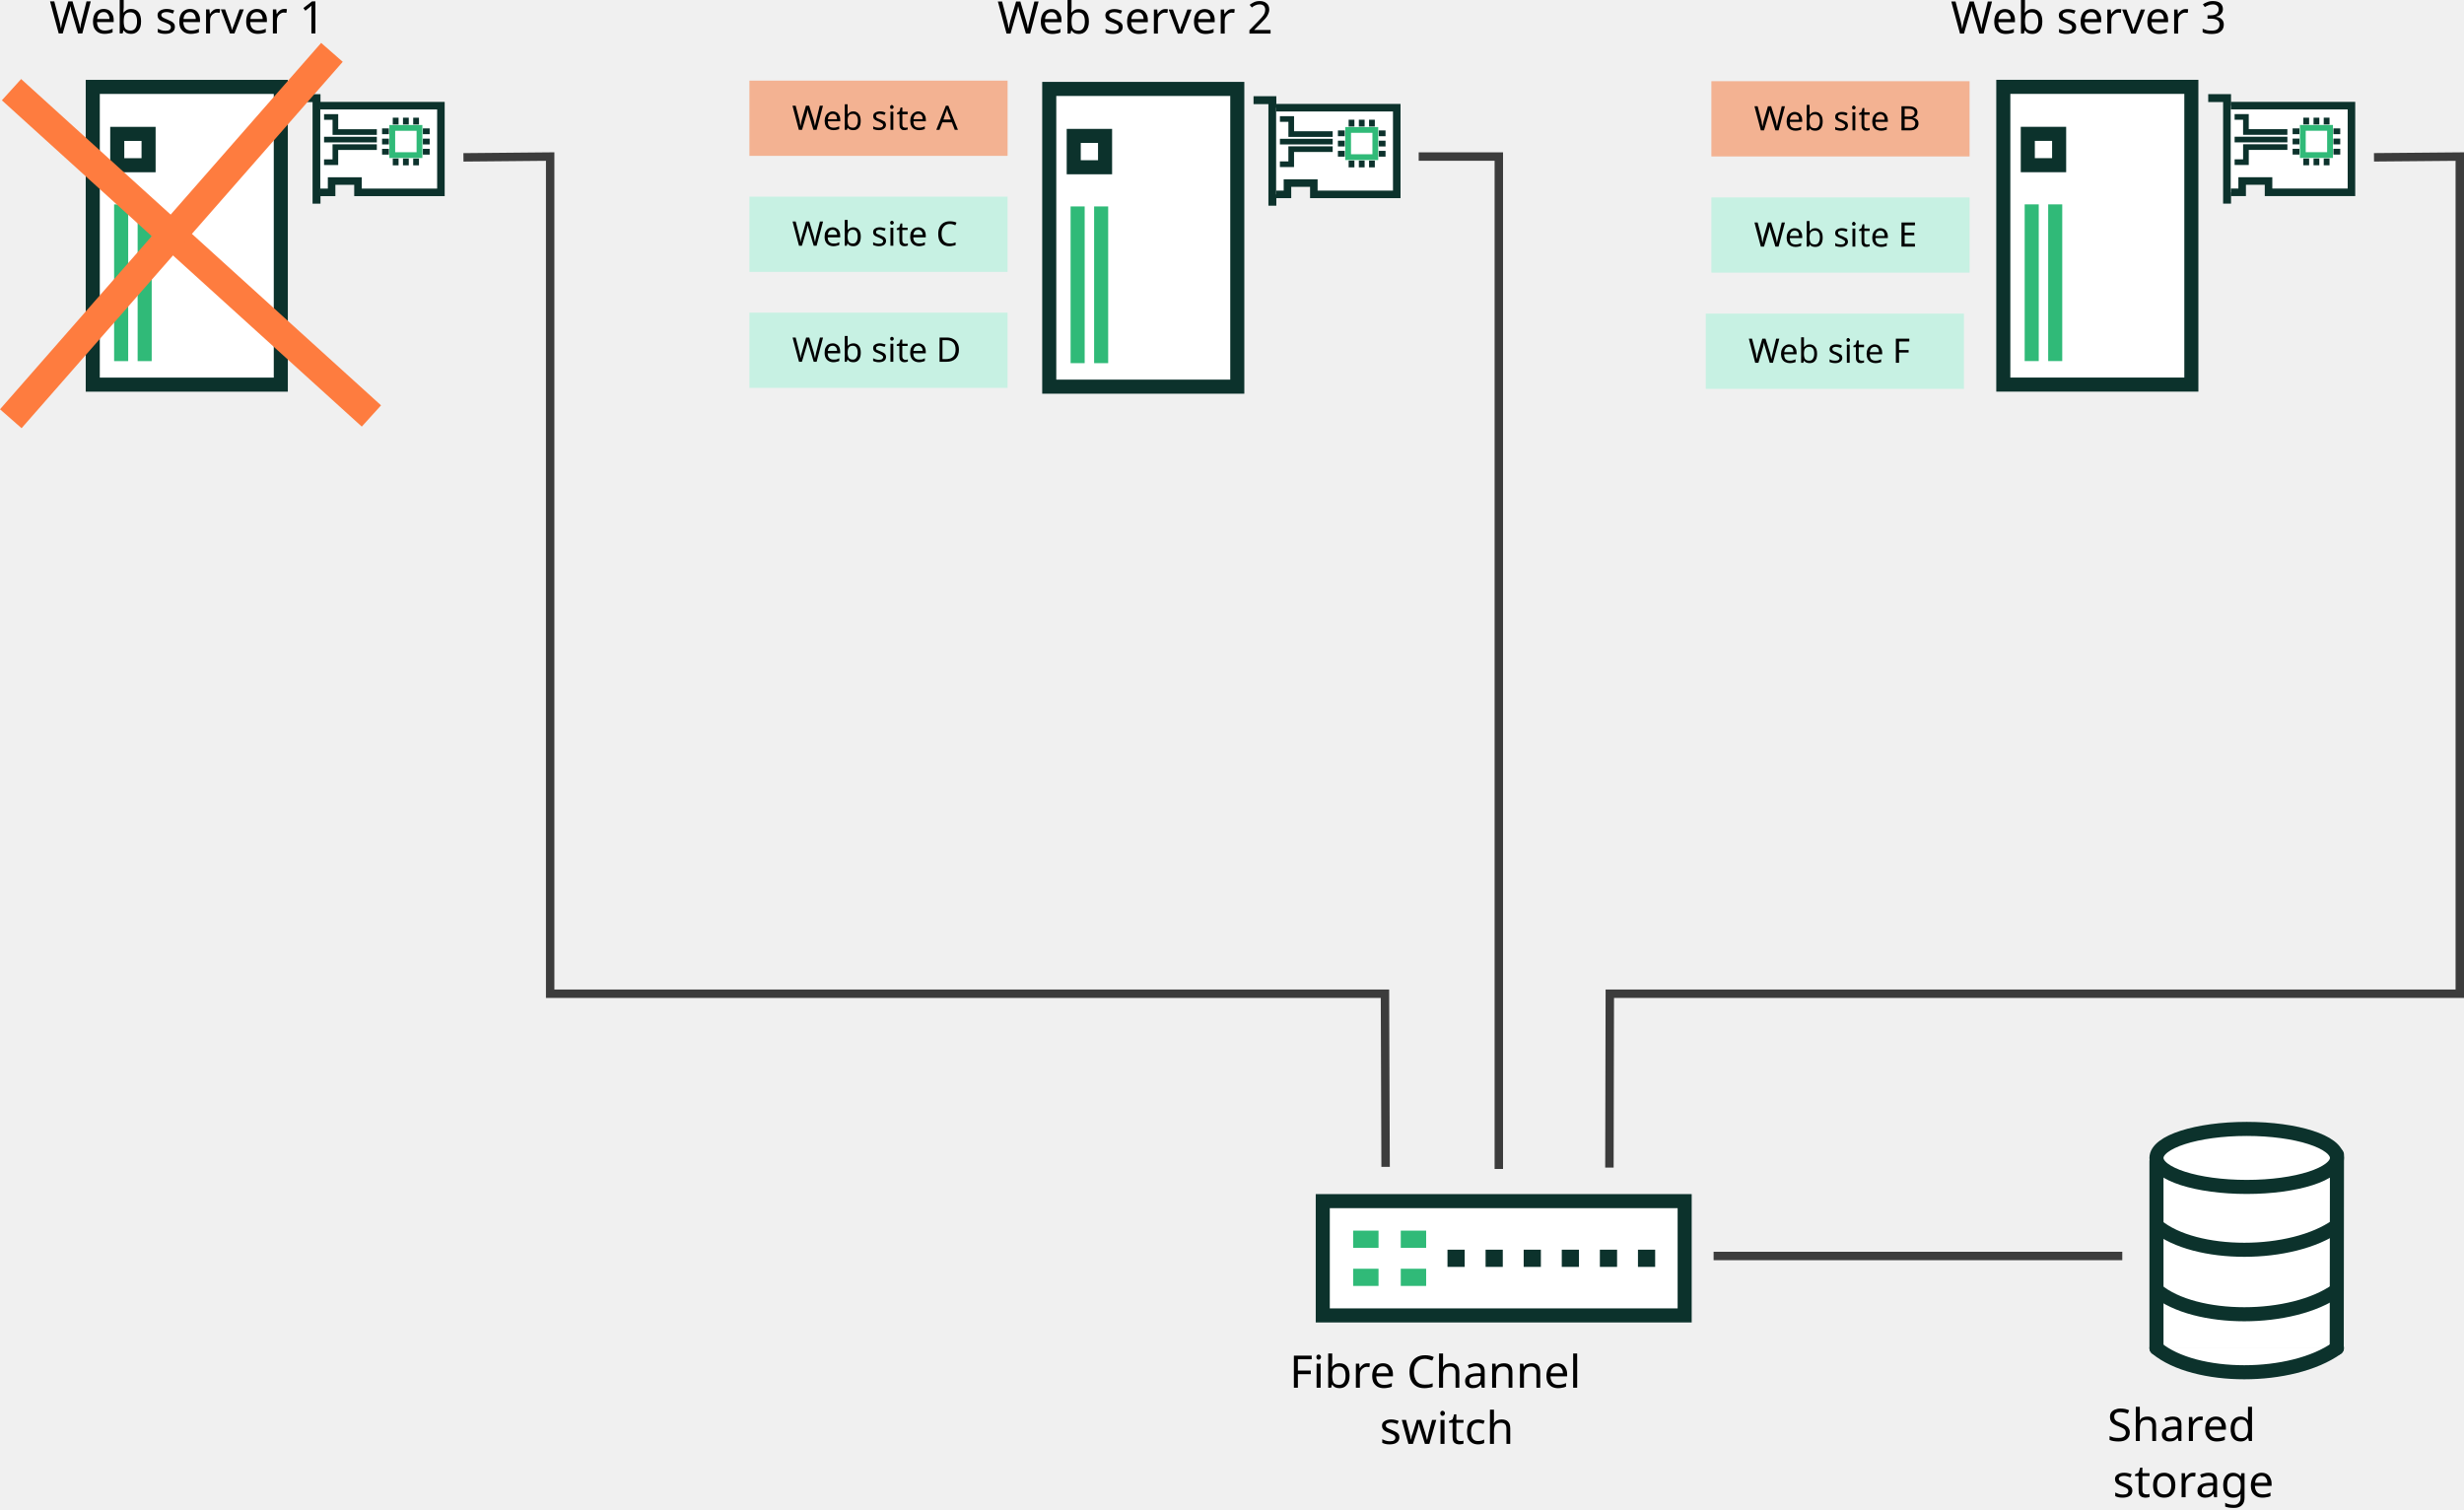
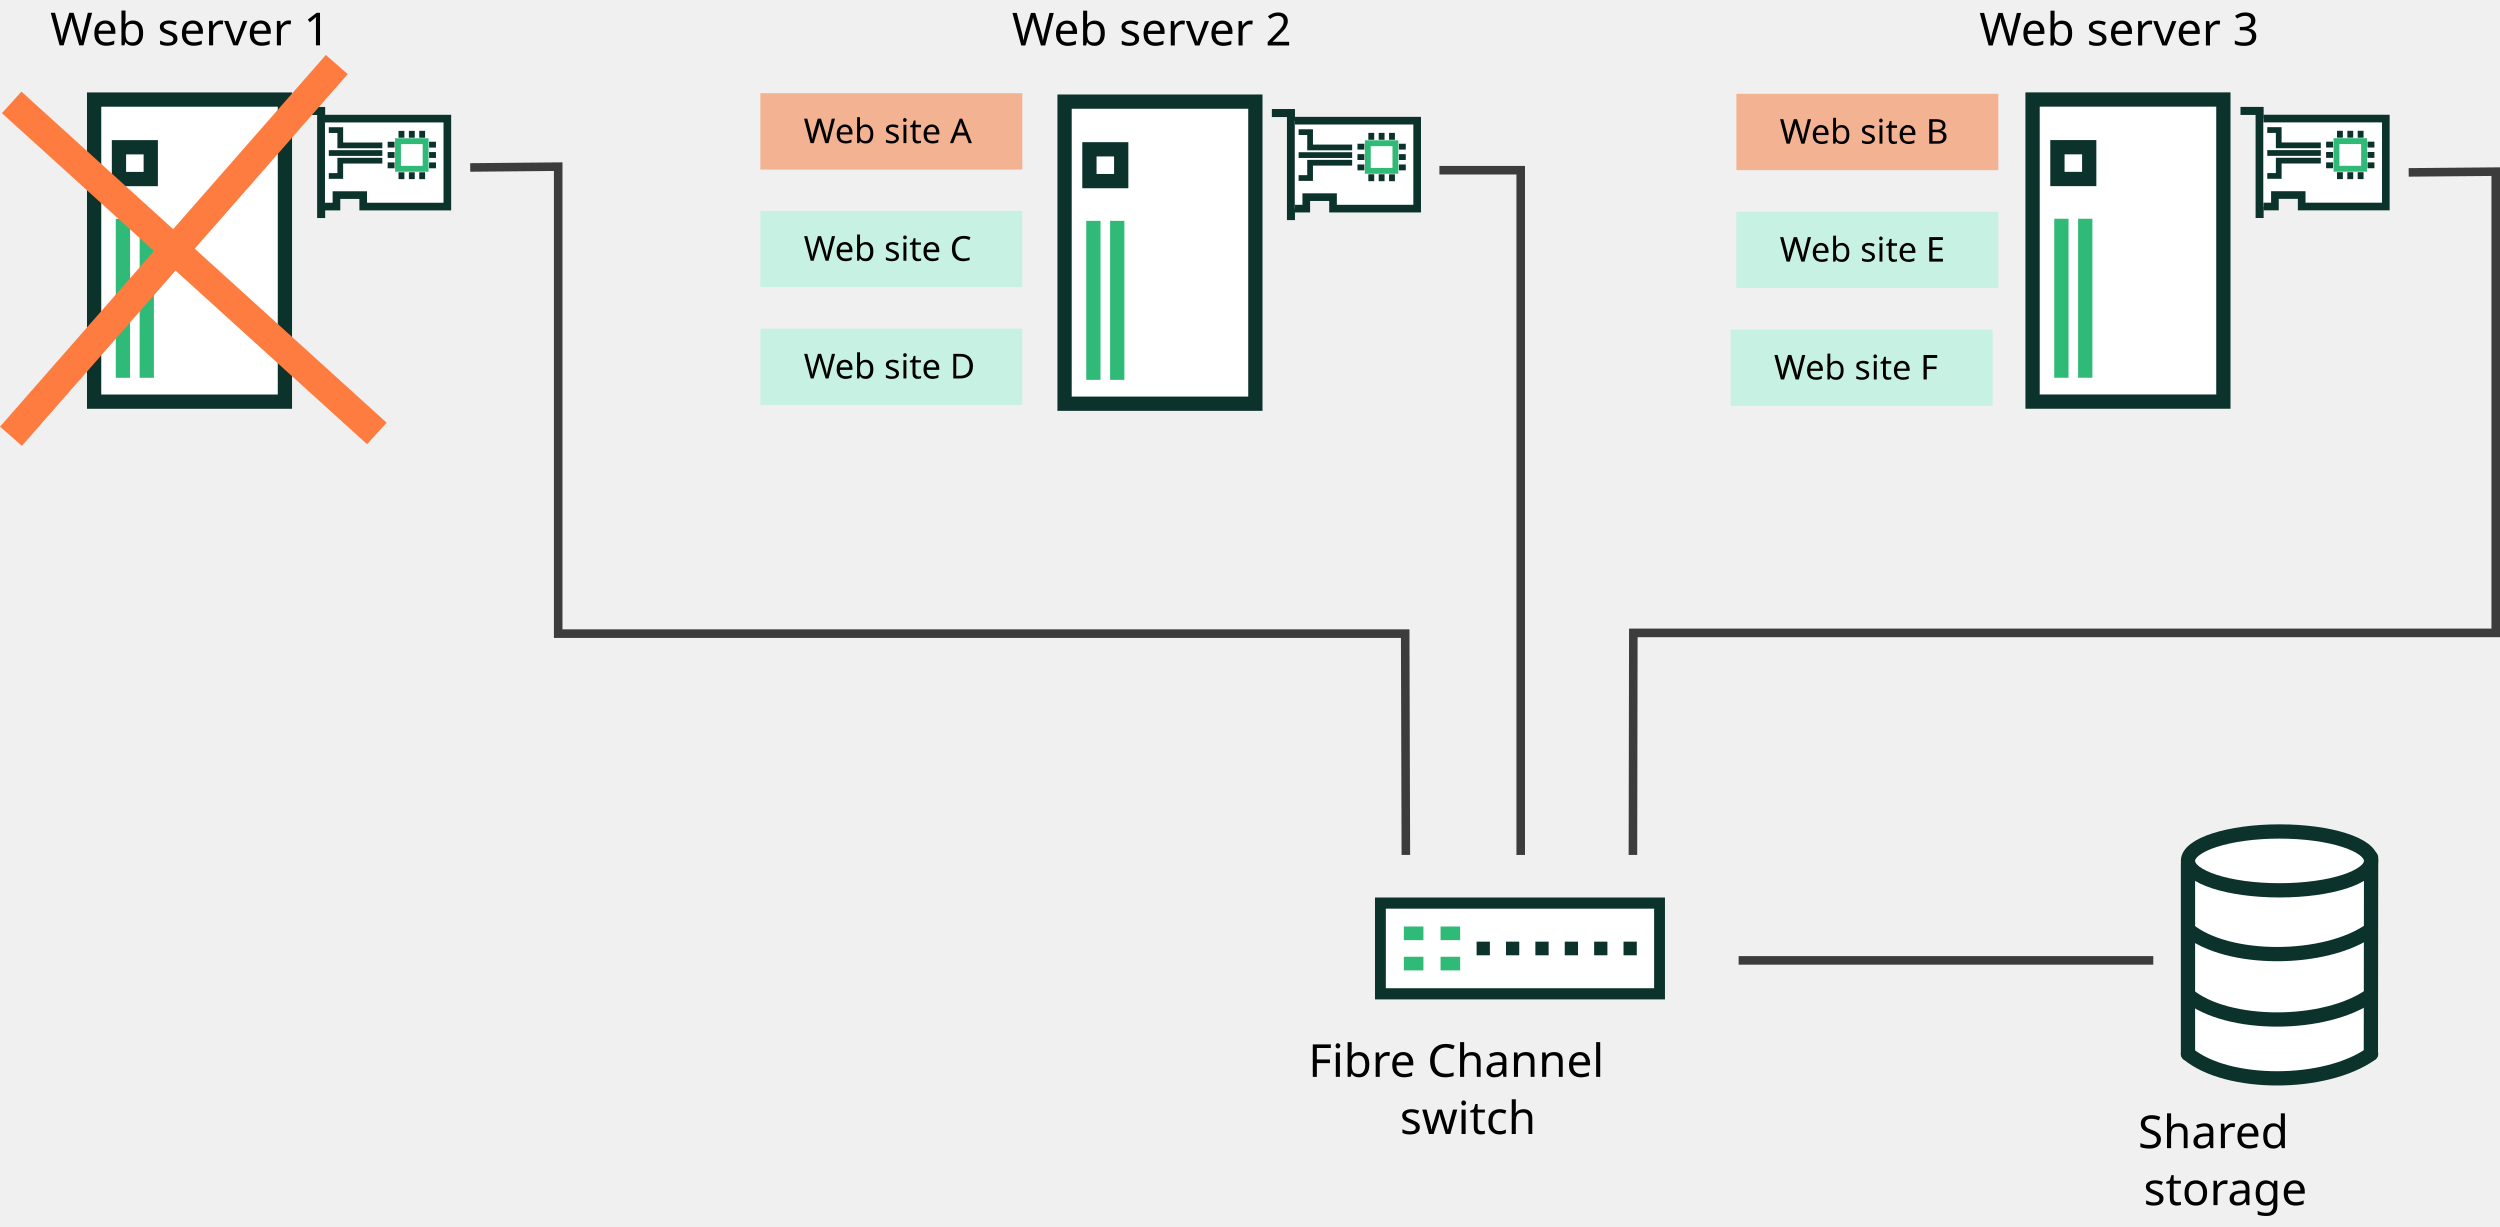
- <svg xmlns="http://www.w3.org/2000/svg" width="876.12" height="536.701" viewBox="0 0 231.807 142.002" version="1.1" id="svg8">
+ <svg xmlns="http://www.w3.org/2000/svg" width="876.12" height="429.701" viewBox="0 0 231.807 113.692" version="1.1" id="svg8">
  <defs id="defs2" />
  <g id="layer1" transform="translate(-19.56689,-21.79362)">
    <g id="layer1-6" transform="matrix(1.340096,0,0,1.340096,48.27597,31.19954)">
      <g id="g992" transform="translate(-0.07739089)" />
      <g id="g1835">
-         <g id="g1861" transform="translate(-0.7897448,-0.3948723)">
+         <g id="g1861" transform="translate(-0.7897448,0.3948736)">
          <g id="g1619" transform="matrix(2.078928,0,0,2.078928,-17.97158,-1.075211)" style="stroke-width:0.475;stroke-miterlimit:4;stroke-dasharray:none">
            <rect style="fill:#ffffff;fill-opacity:1;stroke:#0c322c;stroke-width:0.475;stroke-linecap:square;stroke-miterlimit:4;stroke-dasharray:none;paint-order:fill markers stroke" id="rect2052" width="6.35" height="10.054" x="1.852" y="0.265" />
            <g id="g2062" transform="translate(-0.0992185)" style="fill:#30ba78;stroke:#30ba78;stroke-width:0.475;stroke-miterlimit:4;stroke-dasharray:none">
              <path style="fill:#30ba78;stroke:#30ba78;stroke-width:0.475;stroke-linecap:butt;stroke-linejoin:miter;stroke-miterlimit:4;stroke-dasharray:none;stroke-opacity:1" d="M 2.91,4.233 V 9.525" id="path2054" />
              <path style="fill:#30ba78;stroke:#30ba78;stroke-width:0.475;stroke-linecap:butt;stroke-linejoin:miter;stroke-miterlimit:4;stroke-dasharray:none;stroke-opacity:1" d="M 3.704,4.233 V 9.525" id="path2056" />
            </g>
            <rect style="fill:none;stroke:#0c322c;stroke-width:0.475;stroke-linecap:square;stroke-miterlimit:4;stroke-dasharray:none;paint-order:fill markers stroke" id="rect2058" width="1.058" height="1.058" x="2.679" y="1.852" />
          </g>
          <path style="fill:none;stroke:#0c322c;stroke-width:0.556;stroke-linecap:butt;stroke-linejoin:miter;stroke-miterlimit:4;stroke-dasharray:none;stroke-opacity:1" d="M 0.265,0.265 H 1.587 V 7.673" id="path853" />
          <path style="fill:#ffffff;stroke:#0c322c;stroke-width:0.529;stroke-linecap:butt;stroke-linejoin:miter;stroke-miterlimit:4;stroke-dasharray:none;stroke-opacity:1" d="M 1.852,0.794 H 10.319 V 6.879 H 4.498 v -0.794 H 2.646 v 0.794 h -0.794" id="path855" />
          <rect style="fill:#ffffff;stroke:#30ba78;stroke-width:0.406;stroke-miterlimit:4;stroke-dasharray:none" id="rect857" width="1.91" height="1.91" x="6.982" y="2.355" ry="0" transform="translate(-0.07739162)" />
          <path style="fill:#0c322c;stroke:#0c322c;stroke-width:0.406;stroke-linecap:butt;stroke-linejoin:miter;stroke-miterlimit:4;stroke-dasharray:none;stroke-opacity:1" d="m 6.744,3.311 c -0.478,0 -0.478,0 -0.478,0" id="path859" transform="translate(-0.07739162)" />
          <path style="fill:#0c322c;stroke:#0c322c;stroke-width:0.406;stroke-linecap:butt;stroke-linejoin:miter;stroke-miterlimit:4;stroke-dasharray:none;stroke-opacity:1" d="M 6.266,4.027 H 6.744" id="path861" transform="translate(-0.07739162)" />
          <path style="fill:#0c322c;stroke:#0c322c;stroke-width:0.406;stroke-linecap:butt;stroke-linejoin:miter;stroke-miterlimit:4;stroke-dasharray:none;stroke-opacity:1" d="m 6.744,2.594 c -0.478,0 -0.478,0 -0.478,0" id="path859-3" transform="translate(-0.07739162)" />
          <path style="fill:#0c322c;stroke:#0c322c;stroke-width:0.406;stroke-linecap:butt;stroke-linejoin:miter;stroke-miterlimit:4;stroke-dasharray:none;stroke-opacity:1" d="m 9.609,3.311 c -0.478,0 -0.478,0 -0.478,0" id="path859-6" transform="translate(-0.07739162)" />
          <path style="fill:#0c322c;stroke:#0c322c;stroke-width:0.406;stroke-linecap:butt;stroke-linejoin:miter;stroke-miterlimit:4;stroke-dasharray:none;stroke-opacity:1" d="M 9.131,4.027 H 9.609" id="path861-7" transform="translate(-0.07739162)" />
          <path style="fill:#0c322c;stroke:#0c322c;stroke-width:0.406;stroke-linecap:butt;stroke-linejoin:miter;stroke-miterlimit:4;stroke-dasharray:none;stroke-opacity:1" d="m 9.609,2.594 c -0.478,0 -0.478,0 -0.478,0" id="path859-3-5" transform="translate(-0.07739162)" />
          <path style="fill:#0c322c;stroke:#0c322c;stroke-width:0.406;stroke-linecap:butt;stroke-linejoin:miter;stroke-miterlimit:4;stroke-dasharray:none;stroke-opacity:1" d="m 7.938,4.982 c 0,-0.478 0,-0.478 0,-0.478" id="path859-35" transform="translate(-0.07739162)" />
          <path style="fill:#0c322c;stroke:#0c322c;stroke-width:0.406;stroke-linecap:butt;stroke-linejoin:miter;stroke-miterlimit:4;stroke-dasharray:none;stroke-opacity:1" d="M 8.654,4.505 V 4.982" id="path861-6" transform="translate(-0.07739162)" />
          <path style="fill:#0c322c;stroke:#0c322c;stroke-width:0.406;stroke-linecap:butt;stroke-linejoin:miter;stroke-miterlimit:4;stroke-dasharray:none;stroke-opacity:1" d="m 7.221,4.982 c 0,-0.478 0,-0.478 0,-0.478" id="path859-3-2" transform="translate(-0.07739162)" />
          <path style="fill:#0c322c;stroke:#0c322c;stroke-width:0.406;stroke-linecap:butt;stroke-linejoin:miter;stroke-miterlimit:4;stroke-dasharray:none;stroke-opacity:1" d="m 7.938,2.117 c 0,-0.478 0,-0.478 0,-0.478" id="path859-35-9" transform="translate(-0.07739162)" />
          <path style="fill:#0c322c;stroke:#0c322c;stroke-width:0.406;stroke-linecap:butt;stroke-linejoin:miter;stroke-miterlimit:4;stroke-dasharray:none;stroke-opacity:1" d="M 8.654,1.639 V 2.117" id="path861-6-1" transform="translate(-0.07739162)" />
          <path style="fill:#0c322c;stroke:#0c322c;stroke-width:0.406;stroke-linecap:butt;stroke-linejoin:miter;stroke-miterlimit:4;stroke-dasharray:none;stroke-opacity:1" d="m 7.221,2.117 c 0,-0.478 0,-0.478 0,-0.478" id="path859-3-2-2" transform="translate(-0.07739162)" />
          <path style="fill:#ffffff;stroke:#0c322c;stroke-width:0.397;stroke-linecap:butt;stroke-linejoin:miter;stroke-miterlimit:4;stroke-dasharray:none;stroke-opacity:1" d="m 2.117,1.588 h 0.794 v 1.058 h 2.91" id="path973" />
          <path style="fill:#ffffff;stroke:#0c322c;stroke-width:0.397;stroke-linecap:butt;stroke-linejoin:miter;stroke-miterlimit:4;stroke-dasharray:none;stroke-opacity:1" d="M 5.821,3.175 H 2.117" id="path975" />
          <path style="fill:#ffffff;stroke:#0c322c;stroke-width:0.397;stroke-linecap:butt;stroke-linejoin:miter;stroke-miterlimit:4;stroke-dasharray:none;stroke-opacity:1" d="M 5.821,3.704 H 2.91 v 1.058 h -0.794" id="path977" />
        </g>
-         <g id="g1861-7" transform="translate(66.31294,-0.2526408)">
+         <g id="g1861-7" transform="translate(66.31294,0.5371063)">
          <g id="g1619-9" transform="matrix(2.078928,0,0,2.078928,-17.92716,-1.075211)" style="stroke-width:0.475;stroke-miterlimit:4;stroke-dasharray:none">
            <rect style="fill:#ffffff;fill-opacity:1;stroke:#0c322c;stroke-width:0.475;stroke-linecap:square;stroke-miterlimit:4;stroke-dasharray:none;paint-order:fill markers stroke" id="rect2052-2" width="6.35" height="10.054" x="1.852" y="0.265" />
            <g id="g2062-0" transform="translate(-0.0992185)" style="fill:#30ba78;stroke:#30ba78;stroke-width:0.475;stroke-miterlimit:4;stroke-dasharray:none">
              <path style="fill:#30ba78;stroke:#30ba78;stroke-width:0.475;stroke-linecap:butt;stroke-linejoin:miter;stroke-miterlimit:4;stroke-dasharray:none;stroke-opacity:1" d="M 2.91,4.233 V 9.525" id="path2054-2" />
              <path style="fill:#30ba78;stroke:#30ba78;stroke-width:0.475;stroke-linecap:butt;stroke-linejoin:miter;stroke-miterlimit:4;stroke-dasharray:none;stroke-opacity:1" d="M 3.704,4.233 V 9.525" id="path2056-3" />
            </g>
            <rect style="fill:none;stroke:#0c322c;stroke-width:0.475;stroke-linecap:square;stroke-miterlimit:4;stroke-dasharray:none;paint-order:fill markers stroke" id="rect2058-7" width="1.058" height="1.058" x="2.679" y="1.852" />
          </g>
          <path style="fill:none;stroke:#0c322c;stroke-width:0.556;stroke-linecap:butt;stroke-linejoin:miter;stroke-miterlimit:4;stroke-dasharray:none;stroke-opacity:1" d="M 0.265,0.265 H 1.587 V 7.673" id="path853-5" />
          <path style="fill:#ffffff;stroke:#0c322c;stroke-width:0.529;stroke-linecap:butt;stroke-linejoin:miter;stroke-miterlimit:4;stroke-dasharray:none;stroke-opacity:1" d="M 1.852,0.794 H 10.319 V 6.879 H 4.498 v -0.794 H 2.646 v 0.794 h -0.794" id="path855-9" />
          <rect style="fill:#ffffff;stroke:#30ba78;stroke-width:0.406;stroke-miterlimit:4;stroke-dasharray:none" id="rect857-2" width="1.91" height="1.91" x="6.982" y="2.355" ry="0" transform="translate(-0.07739162)" />
          <path style="fill:#0c322c;stroke:#0c322c;stroke-width:0.406;stroke-linecap:butt;stroke-linejoin:miter;stroke-miterlimit:4;stroke-dasharray:none;stroke-opacity:1" d="m 6.744,3.311 c -0.478,0 -0.478,0 -0.478,0" id="path859-2" transform="translate(-0.07739162)" />
          <path style="fill:#0c322c;stroke:#0c322c;stroke-width:0.406;stroke-linecap:butt;stroke-linejoin:miter;stroke-miterlimit:4;stroke-dasharray:none;stroke-opacity:1" d="M 6.266,4.027 H 6.744" id="path861-8" transform="translate(-0.07739162)" />
          <path style="fill:#0c322c;stroke:#0c322c;stroke-width:0.406;stroke-linecap:butt;stroke-linejoin:miter;stroke-miterlimit:4;stroke-dasharray:none;stroke-opacity:1" d="m 6.744,2.594 c -0.478,0 -0.478,0 -0.478,0" id="path859-3-9" transform="translate(-0.07739162)" />
          <path style="fill:#0c322c;stroke:#0c322c;stroke-width:0.406;stroke-linecap:butt;stroke-linejoin:miter;stroke-miterlimit:4;stroke-dasharray:none;stroke-opacity:1" d="m 9.609,3.311 c -0.478,0 -0.478,0 -0.478,0" id="path859-6-7" transform="translate(-0.07739162)" />
          <path style="fill:#0c322c;stroke:#0c322c;stroke-width:0.406;stroke-linecap:butt;stroke-linejoin:miter;stroke-miterlimit:4;stroke-dasharray:none;stroke-opacity:1" d="M 9.131,4.027 H 9.609" id="path861-7-3" transform="translate(-0.07739162)" />
          <path style="fill:#0c322c;stroke:#0c322c;stroke-width:0.406;stroke-linecap:butt;stroke-linejoin:miter;stroke-miterlimit:4;stroke-dasharray:none;stroke-opacity:1" d="m 9.609,2.594 c -0.478,0 -0.478,0 -0.478,0" id="path859-3-5-6" transform="translate(-0.07739162)" />
          <path style="fill:#0c322c;stroke:#0c322c;stroke-width:0.406;stroke-linecap:butt;stroke-linejoin:miter;stroke-miterlimit:4;stroke-dasharray:none;stroke-opacity:1" d="m 7.938,4.982 c 0,-0.478 0,-0.478 0,-0.478" id="path859-35-1" transform="translate(-0.07739162)" />
          <path style="fill:#0c322c;stroke:#0c322c;stroke-width:0.406;stroke-linecap:butt;stroke-linejoin:miter;stroke-miterlimit:4;stroke-dasharray:none;stroke-opacity:1" d="M 8.654,4.505 V 4.982" id="path861-6-2" transform="translate(-0.07739162)" />
          <path style="fill:#0c322c;stroke:#0c322c;stroke-width:0.406;stroke-linecap:butt;stroke-linejoin:miter;stroke-miterlimit:4;stroke-dasharray:none;stroke-opacity:1" d="m 7.221,4.982 c 0,-0.478 0,-0.478 0,-0.478" id="path859-3-2-9" transform="translate(-0.07739162)" />
          <path style="fill:#0c322c;stroke:#0c322c;stroke-width:0.406;stroke-linecap:butt;stroke-linejoin:miter;stroke-miterlimit:4;stroke-dasharray:none;stroke-opacity:1" d="m 7.938,2.117 c 0,-0.478 0,-0.478 0,-0.478" id="path859-35-9-3" transform="translate(-0.07739162)" />
          <path style="fill:#0c322c;stroke:#0c322c;stroke-width:0.406;stroke-linecap:butt;stroke-linejoin:miter;stroke-miterlimit:4;stroke-dasharray:none;stroke-opacity:1" d="M 8.654,1.639 V 2.117" id="path861-6-1-1" transform="translate(-0.07739162)" />
          <path style="fill:#0c322c;stroke:#0c322c;stroke-width:0.406;stroke-linecap:butt;stroke-linejoin:miter;stroke-miterlimit:4;stroke-dasharray:none;stroke-opacity:1" d="m 7.221,2.117 c 0,-0.478 0,-0.478 0,-0.478" id="path859-3-2-2-9" transform="translate(-0.07739162)" />
          <path style="fill:#ffffff;stroke:#0c322c;stroke-width:0.397;stroke-linecap:butt;stroke-linejoin:miter;stroke-miterlimit:4;stroke-dasharray:none;stroke-opacity:1" d="m 2.117,1.588 h 0.794 v 1.058 h 2.91" id="path973-4" />
          <path style="fill:#ffffff;stroke:#0c322c;stroke-width:0.397;stroke-linecap:butt;stroke-linejoin:miter;stroke-miterlimit:4;stroke-dasharray:none;stroke-opacity:1" d="M 5.821,3.175 H 2.117" id="path975-7" />
          <path style="fill:#ffffff;stroke:#0c322c;stroke-width:0.397;stroke-linecap:butt;stroke-linejoin:miter;stroke-miterlimit:4;stroke-dasharray:none;stroke-opacity:1" d="M 5.821,3.704 H 2.91 v 1.058 h -0.794" id="path977-8" />
        </g>
-         <g id="g1619-5" transform="matrix(2.078928,0,0,2.078928,115.3632,-1.473265)" style="stroke-width:0.475;stroke-miterlimit:4;stroke-dasharray:none">
+         <g id="g1619-5" transform="matrix(2.078928,0,0,2.078928,115.3632,-0.6835177)" style="stroke-width:0.475;stroke-miterlimit:4;stroke-dasharray:none">
          <rect style="fill:#ffffff;fill-opacity:1;stroke:#0c322c;stroke-width:0.475;stroke-linecap:square;stroke-miterlimit:4;stroke-dasharray:none;paint-order:fill markers stroke" id="rect2052-0" width="6.35" height="10.054" x="1.852" y="0.265" />
          <g id="g2062-3" transform="translate(-0.0992185)" style="fill:#30ba78;stroke:#30ba78;stroke-width:0.475;stroke-miterlimit:4;stroke-dasharray:none">
            <path style="fill:#30ba78;stroke:#30ba78;stroke-width:0.475;stroke-linecap:butt;stroke-linejoin:miter;stroke-miterlimit:4;stroke-dasharray:none;stroke-opacity:1" d="M 2.91,4.233 V 9.525" id="path2054-6" />
            <path style="fill:#30ba78;stroke:#30ba78;stroke-width:0.475;stroke-linecap:butt;stroke-linejoin:miter;stroke-miterlimit:4;stroke-dasharray:none;stroke-opacity:1" d="M 3.704,4.233 V 9.525" id="path2056-1" />
          </g>
          <rect style="fill:none;stroke:#0c322c;stroke-width:0.475;stroke-linecap:square;stroke-miterlimit:4;stroke-dasharray:none;paint-order:fill markers stroke" id="rect2058-0" width="1.058" height="1.058" x="2.679" y="1.852" />
        </g>
-         <path style="fill:none;stroke:#0c322c;stroke-width:0.556;stroke-linecap:butt;stroke-linejoin:miter;stroke-miterlimit:4;stroke-dasharray:none;stroke-opacity:1" d="m 133.599,-0.133 h 1.323 V 7.275" id="path853-6" />
-         <path style="fill:#ffffff;stroke:#0c322c;stroke-width:0.529;stroke-linecap:butt;stroke-linejoin:miter;stroke-miterlimit:4;stroke-dasharray:none;stroke-opacity:1" d="m 135.187,0.396 h 8.467 v 6.085 h -5.821 v -0.794 h -1.852 v 0.794 h -0.794" id="path855-3" />
-         <rect style="fill:#ffffff;stroke:#30ba78;stroke-width:0.406;stroke-miterlimit:4;stroke-dasharray:none" id="rect857-20" width="1.91" height="1.91" x="140.24" y="1.957" ry="0" />
-         <path style="fill:#0c322c;stroke:#0c322c;stroke-width:0.406;stroke-linecap:butt;stroke-linejoin:miter;stroke-miterlimit:4;stroke-dasharray:none;stroke-opacity:1" d="m 140.001,2.913 c -0.478,0 -0.478,0 -0.478,0" id="path859-61" />
-         <path style="fill:#0c322c;stroke:#0c322c;stroke-width:0.406;stroke-linecap:butt;stroke-linejoin:miter;stroke-miterlimit:4;stroke-dasharray:none;stroke-opacity:1" d="m 139.523,3.629 h 0.478" id="path861-5" />
-         <path style="fill:#0c322c;stroke:#0c322c;stroke-width:0.406;stroke-linecap:butt;stroke-linejoin:miter;stroke-miterlimit:4;stroke-dasharray:none;stroke-opacity:1" d="m 140.001,2.196 c -0.478,0 -0.478,0 -0.478,0" id="path859-3-54" />
-         <path style="fill:#0c322c;stroke:#0c322c;stroke-width:0.406;stroke-linecap:butt;stroke-linejoin:miter;stroke-miterlimit:4;stroke-dasharray:none;stroke-opacity:1" d="m 142.866,2.913 c -0.478,0 -0.478,0 -0.478,0" id="path859-6-76" />
-         <path style="fill:#0c322c;stroke:#0c322c;stroke-width:0.406;stroke-linecap:butt;stroke-linejoin:miter;stroke-miterlimit:4;stroke-dasharray:none;stroke-opacity:1" d="m 142.389,3.629 h 0.478" id="path861-7-5" />
-         <path style="fill:#0c322c;stroke:#0c322c;stroke-width:0.406;stroke-linecap:butt;stroke-linejoin:miter;stroke-miterlimit:4;stroke-dasharray:none;stroke-opacity:1" d="m 142.866,2.196 c -0.478,0 -0.478,0 -0.478,0" id="path859-3-5-69" />
-         <path style="fill:#0c322c;stroke:#0c322c;stroke-width:0.406;stroke-linecap:butt;stroke-linejoin:miter;stroke-miterlimit:4;stroke-dasharray:none;stroke-opacity:1" d="m 141.195,4.584 c 0,-0.478 0,-0.478 0,-0.478" id="path859-35-3" />
-         <path style="fill:#0c322c;stroke:#0c322c;stroke-width:0.406;stroke-linecap:butt;stroke-linejoin:miter;stroke-miterlimit:4;stroke-dasharray:none;stroke-opacity:1" d="M 141.911,4.106 V 4.584" id="path861-6-7" />
-         <path style="fill:#0c322c;stroke:#0c322c;stroke-width:0.406;stroke-linecap:butt;stroke-linejoin:miter;stroke-miterlimit:4;stroke-dasharray:none;stroke-opacity:1" d="m 140.479,4.584 c 0,-0.478 0,-0.478 0,-0.478" id="path859-3-2-4" />
-         <path style="fill:#0c322c;stroke:#0c322c;stroke-width:0.406;stroke-linecap:butt;stroke-linejoin:miter;stroke-miterlimit:4;stroke-dasharray:none;stroke-opacity:1" d="m 141.195,1.719 c 0,-0.478 0,-0.478 0,-0.478" id="path859-35-9-5" />
-         <path style="fill:#0c322c;stroke:#0c322c;stroke-width:0.406;stroke-linecap:butt;stroke-linejoin:miter;stroke-miterlimit:4;stroke-dasharray:none;stroke-opacity:1" d="M 141.911,1.241 V 1.719" id="path861-6-1-2" />
-         <path style="fill:#0c322c;stroke:#0c322c;stroke-width:0.406;stroke-linecap:butt;stroke-linejoin:miter;stroke-miterlimit:4;stroke-dasharray:none;stroke-opacity:1" d="m 140.479,1.719 c 0,-0.478 0,-0.478 0,-0.478" id="path859-3-2-2-5" />
-         <path style="fill:#ffffff;stroke:#0c322c;stroke-width:0.397;stroke-linecap:butt;stroke-linejoin:miter;stroke-miterlimit:4;stroke-dasharray:none;stroke-opacity:1" d="m 135.451,1.189 h 0.794 v 1.058 h 2.91" id="path973-47" />
-         <path style="fill:#ffffff;stroke:#0c322c;stroke-width:0.397;stroke-linecap:butt;stroke-linejoin:miter;stroke-miterlimit:4;stroke-dasharray:none;stroke-opacity:1" d="m 139.156,2.777 h -3.704" id="path975-4" />
-         <path style="fill:#ffffff;stroke:#0c322c;stroke-width:0.397;stroke-linecap:butt;stroke-linejoin:miter;stroke-miterlimit:4;stroke-dasharray:none;stroke-opacity:1" d="m 139.156,3.306 h -2.91 v 1.058 h -0.794" id="path977-4" />
-         <path style="fill:none;stroke:#3c3c3c;stroke-width:0.592;stroke-linecap:butt;stroke-linejoin:miter;stroke-miterlimit:4;stroke-dasharray:none;stroke-opacity:1" d="M 11.111,4.027 17.199,3.971 V 62.739 h 58.605 l 0.045,12.154" id="path2265" />
-         <path style="fill:none;stroke:#3c3c3c;stroke-width:0.592;stroke-linecap:butt;stroke-linejoin:miter;stroke-miterlimit:4;stroke-dasharray:none;stroke-opacity:1" d="m 78.172,3.971 5.625,-7.5e-6 V 75.042" id="path2267" />
-         <path style="fill:none;stroke:#3c3c3c;stroke-width:0.592;stroke-linecap:butt;stroke-linejoin:miter;stroke-miterlimit:4;stroke-dasharray:none;stroke-opacity:1" d="m 145.236,4.024 6.023,-0.052 V 62.739 H 91.589 L 91.561,74.944" id="path2269" />
-         <path style="fill:none;stroke:#3c3c3c;stroke-width:0.592;stroke-linecap:butt;stroke-linejoin:miter;stroke-miterlimit:4;stroke-dasharray:none;stroke-opacity:1" d="m 98.875,81.15 28.69,10e-7" id="path2273" />
-         <g id="g3027" transform="matrix(-1.592609,0,0,1.592609,97.25554,24.37792)" style="stroke-width:0.445;stroke-miterlimit:4;stroke-dasharray:none">
+         <path style="fill:none;stroke:#0c322c;stroke-width:0.556;stroke-linecap:butt;stroke-linejoin:miter;stroke-miterlimit:4;stroke-dasharray:none;stroke-opacity:1" d="m 133.599,0.656 h 1.323 V 8.065" id="path853-6" />
+         <path style="fill:#ffffff;stroke:#0c322c;stroke-width:0.529;stroke-linecap:butt;stroke-linejoin:miter;stroke-miterlimit:4;stroke-dasharray:none;stroke-opacity:1" d="m 135.187,1.185 h 8.467 v 6.085 h -5.821 v -0.794 h -1.852 v 0.794 h -0.794" id="path855-3" />
+         <rect style="fill:#ffffff;stroke:#30ba78;stroke-width:0.406;stroke-miterlimit:4;stroke-dasharray:none" id="rect857-20" width="1.91" height="1.91" x="140.24" y="2.747" ry="0" />
+         <path style="fill:#0c322c;stroke:#0c322c;stroke-width:0.406;stroke-linecap:butt;stroke-linejoin:miter;stroke-miterlimit:4;stroke-dasharray:none;stroke-opacity:1" d="m 140.001,3.702 c -0.478,0 -0.478,0 -0.478,0" id="path859-61" />
+         <path style="fill:#0c322c;stroke:#0c322c;stroke-width:0.406;stroke-linecap:butt;stroke-linejoin:miter;stroke-miterlimit:4;stroke-dasharray:none;stroke-opacity:1" d="m 139.523,4.419 h 0.478" id="path861-5" />
+         <path style="fill:#0c322c;stroke:#0c322c;stroke-width:0.406;stroke-linecap:butt;stroke-linejoin:miter;stroke-miterlimit:4;stroke-dasharray:none;stroke-opacity:1" d="m 140.001,2.986 c -0.478,0 -0.478,0 -0.478,0" id="path859-3-54" />
+         <path style="fill:#0c322c;stroke:#0c322c;stroke-width:0.406;stroke-linecap:butt;stroke-linejoin:miter;stroke-miterlimit:4;stroke-dasharray:none;stroke-opacity:1" d="m 142.866,3.702 c -0.478,0 -0.478,0 -0.478,0" id="path859-6-76" />
+         <path style="fill:#0c322c;stroke:#0c322c;stroke-width:0.406;stroke-linecap:butt;stroke-linejoin:miter;stroke-miterlimit:4;stroke-dasharray:none;stroke-opacity:1" d="m 142.389,4.419 h 0.478" id="path861-7-5" />
+         <path style="fill:#0c322c;stroke:#0c322c;stroke-width:0.406;stroke-linecap:butt;stroke-linejoin:miter;stroke-miterlimit:4;stroke-dasharray:none;stroke-opacity:1" d="m 142.866,2.986 c -0.478,0 -0.478,0 -0.478,0" id="path859-3-5-69" />
+         <path style="fill:#0c322c;stroke:#0c322c;stroke-width:0.406;stroke-linecap:butt;stroke-linejoin:miter;stroke-miterlimit:4;stroke-dasharray:none;stroke-opacity:1" d="m 141.195,5.374 c 0,-0.478 0,-0.478 0,-0.478" id="path859-35-3" />
+         <path style="fill:#0c322c;stroke:#0c322c;stroke-width:0.406;stroke-linecap:butt;stroke-linejoin:miter;stroke-miterlimit:4;stroke-dasharray:none;stroke-opacity:1" d="M 141.911,4.896 V 5.374" id="path861-6-7" />
+         <path style="fill:#0c322c;stroke:#0c322c;stroke-width:0.406;stroke-linecap:butt;stroke-linejoin:miter;stroke-miterlimit:4;stroke-dasharray:none;stroke-opacity:1" d="m 140.479,5.374 c 0,-0.478 0,-0.478 0,-0.478" id="path859-3-2-4" />
+         <path style="fill:#0c322c;stroke:#0c322c;stroke-width:0.406;stroke-linecap:butt;stroke-linejoin:miter;stroke-miterlimit:4;stroke-dasharray:none;stroke-opacity:1" d="m 141.195,2.508 c 0,-0.478 0,-0.478 0,-0.478" id="path859-35-9-5" />
+         <path style="fill:#0c322c;stroke:#0c322c;stroke-width:0.406;stroke-linecap:butt;stroke-linejoin:miter;stroke-miterlimit:4;stroke-dasharray:none;stroke-opacity:1" d="M 141.911,2.031 V 2.508" id="path861-6-1-2" />
+         <path style="fill:#0c322c;stroke:#0c322c;stroke-width:0.406;stroke-linecap:butt;stroke-linejoin:miter;stroke-miterlimit:4;stroke-dasharray:none;stroke-opacity:1" d="m 140.479,2.508 c 0,-0.478 0,-0.478 0,-0.478" id="path859-3-2-2-5" />
+         <path style="fill:#ffffff;stroke:#0c322c;stroke-width:0.397;stroke-linecap:butt;stroke-linejoin:miter;stroke-miterlimit:4;stroke-dasharray:none;stroke-opacity:1" d="m 135.451,1.979 h 0.794 v 1.058 h 2.91" id="path973-47" />
+         <path style="fill:#ffffff;stroke:#0c322c;stroke-width:0.397;stroke-linecap:butt;stroke-linejoin:miter;stroke-miterlimit:4;stroke-dasharray:none;stroke-opacity:1" d="m 139.156,3.567 h -3.704" id="path975-4" />
+         <path style="fill:#ffffff;stroke:#0c322c;stroke-width:0.397;stroke-linecap:butt;stroke-linejoin:miter;stroke-miterlimit:4;stroke-dasharray:none;stroke-opacity:1" d="m 139.156,4.096 h -2.91 v 1.058 h -0.794" id="path977-4" />
+         <path style="fill:none;stroke:#3c3c3c;stroke-width:0.592;stroke-linecap:butt;stroke-linejoin:miter;stroke-miterlimit:4;stroke-dasharray:none;stroke-opacity:1" d="M 11.111,4.568 17.199,4.512 V 36.823 h 58.605 l 0.045,15.313" id="path2265" />
+         <path style="fill:none;stroke:#3c3c3c;stroke-width:0.592;stroke-linecap:butt;stroke-linejoin:miter;stroke-miterlimit:4;stroke-dasharray:none;stroke-opacity:1" d="m 78.172,4.758 5.625,-7.5e-6 V 52.137" id="path2267" />
+         <path style="fill:none;stroke:#3c3c3c;stroke-width:0.592;stroke-linecap:butt;stroke-linejoin:miter;stroke-miterlimit:4;stroke-dasharray:none;stroke-opacity:1" d="m 145.236,4.909 6.023,-0.052 V 36.772 H 91.589 L 91.561,52.136" id="path2269" />
+         <path style="fill:none;stroke:#3c3c3c;stroke-width:0.592;stroke-linecap:butt;stroke-linejoin:miter;stroke-miterlimit:4;stroke-dasharray:none;stroke-opacity:1" d="m 98.875,59.432 28.69,1e-6" id="path2273" />
+         <g id="g3027" transform="matrix(-1.592609,0,0,1.592609,97.25554,25.16767)" style="stroke-width:0.445;stroke-miterlimit:4;stroke-dasharray:none">
          <rect style="fill:#f3b292;stroke:none;stroke-width:0.234;stroke-linecap:square;stroke-miterlimit:4;stroke-dasharray:none;paint-order:fill markers stroke;stop-color:#000000" id="rect2275" width="11.381" height="3.316" x="-41.485" y="-16.16" transform="scale(-1,1)" />
          <text xml:space="preserve" style="font-style:normal;font-variant:normal;font-weight:normal;font-stretch:normal;font-size:1.488px;line-height:1.25;font-family:Poppins;-inkscape-font-specification:Poppins;letter-spacing:0px;stroke-width:0.035" x="-39.603" y="-13.993" id="text2279" transform="scale(-1,1)">
            <tspan id="tspan2277" x="-39.603" y="-13.993" style="font-style:normal;font-variant:normal;font-weight:500;font-stretch:normal;font-size:1.488px;font-family:Poppins;-inkscape-font-specification:'Poppins Medium';stroke-width:0.035">Web site A</tspan>
          </text>
        </g>
-         <g id="g3032" transform="matrix(-1.592609,0,0,1.592609,164.7887,16.79019)" style="stroke-width:0.445;stroke-miterlimit:4;stroke-dasharray:none">
+         <g id="g3032" transform="matrix(-1.592609,0,0,1.592609,164.7887,17.57994)" style="stroke-width:0.445;stroke-miterlimit:4;stroke-dasharray:none">
          <rect style="fill:#f3b292;stroke:none;stroke-width:0.234;stroke-linecap:square;stroke-miterlimit:4;stroke-dasharray:none;paint-order:fill markers stroke;stop-color:#000000" id="rect2275-4" width="11.381" height="3.316" x="-41.485" y="-11.37" transform="scale(-1,1)" />
          <text xml:space="preserve" style="font-style:normal;font-variant:normal;font-weight:normal;font-stretch:normal;font-size:1.488px;line-height:1.25;font-family:Poppins;-inkscape-font-specification:Poppins;letter-spacing:0px;stroke-width:0.035;stroke-miterlimit:4;stroke-dasharray:none" x="-39.603" y="-9.204" id="text2279-3" transform="scale(-1,1)">
            <tspan id="tspan2277-1" x="-39.603" y="-9.204" style="font-style:normal;font-variant:normal;font-weight:500;font-stretch:normal;font-size:1.488px;font-family:Poppins;-inkscape-font-specification:'Poppins Medium';stroke-width:0.035">Web site B</tspan>
          </text>
        </g>
-         <g id="g3060" transform="translate(-0.1974362,-1.305272)">
+         <g id="g3060" transform="translate(-0.1974362,-0.5155244)">
          <rect style="fill:#c7f1e3;stroke:none;stroke-width:0.373;stroke-linecap:square;stroke-miterlimit:4;stroke-dasharray:none;paint-order:fill markers stroke;stop-color:#000000" id="rect2275-8" width="18.125" height="5.281" x="31.384" y="8.09" />
          <text xml:space="preserve" style="font-style:normal;font-variant:normal;font-weight:normal;font-stretch:normal;font-size:2.369px;line-height:1.25;font-family:Poppins;-inkscape-font-specification:Poppins;letter-spacing:0px;stroke-width:0.055;stroke-miterlimit:4;stroke-dasharray:none" x="34.381" y="11.541" id="text2279-7">
            <tspan id="tspan2277-17" x="34.381" y="11.541" style="font-style:normal;font-variant:normal;font-weight:500;font-stretch:normal;font-size:2.369px;font-family:Poppins;-inkscape-font-specification:'Poppins Medium';stroke-width:0.055">Web site C</tspan>
          </text>
        </g>
-         <g id="g3055" transform="translate(-0.1974362,-0.7897447)">
+         <g id="g3055" transform="translate(-0.1974362)">
          <rect style="fill:#c7f1e3;stroke:none;stroke-width:0.373;stroke-linecap:square;stroke-miterlimit:4;stroke-dasharray:none;paint-order:fill markers stroke;stop-color:#000000" id="rect2275-4-2" width="18.125" height="5.281" x="31.384" y="15.718" />
          <text xml:space="preserve" style="font-style:normal;font-variant:normal;font-weight:normal;font-stretch:normal;font-size:2.369px;line-height:1.25;font-family:Poppins;-inkscape-font-specification:Poppins;letter-spacing:0px;stroke-width:0.055;stroke-miterlimit:4;stroke-dasharray:none" x="34.381" y="19.169" id="text2279-3-7">
            <tspan id="tspan2277-1-2" x="34.381" y="19.169" style="font-style:normal;font-variant:normal;font-weight:500;font-stretch:normal;font-size:2.369px;font-family:Poppins;-inkscape-font-specification:'Poppins Medium';stroke-width:0.055">Web site D</tspan>
          </text>
        </g>
-         <g id="g3070" style="stroke-width:0.445;stroke-miterlimit:4;stroke-dasharray:none" transform="matrix(-1.592609,0,0,1.592609,164.7887,32.57539)">
+         <g id="g3070" style="stroke-width:0.445;stroke-miterlimit:4;stroke-dasharray:none" transform="matrix(-1.592609,0,0,1.592609,164.7887,33.36514)">
          <rect style="fill:#c7f1e3;stroke:none;stroke-width:0.234;stroke-linecap:square;stroke-miterlimit:4;stroke-dasharray:none;paint-order:fill markers stroke;stop-color:#000000" id="rect2275-8-6" width="11.381" height="3.316" x="-41.485" y="-16.16" transform="scale(-1,1)" />
          <text xml:space="preserve" style="font-style:normal;font-variant:normal;font-weight:normal;font-stretch:normal;font-size:1.488px;line-height:1.25;font-family:Poppins;-inkscape-font-specification:Poppins;letter-spacing:0px;stroke-width:0.035" x="-39.603" y="-13.993" id="text2279-7-1" transform="scale(-1,1)">
            <tspan id="tspan2277-17-0" x="-39.603" y="-13.993" style="font-style:normal;font-variant:normal;font-weight:500;font-stretch:normal;font-size:1.488px;font-family:Poppins;-inkscape-font-specification:'Poppins Medium';stroke-width:0.035">Web site E</tspan>
          </text>
        </g>
-         <g id="g3065" style="stroke-width:0.445;stroke-miterlimit:4;stroke-dasharray:none" transform="matrix(-1.592609,0,0,1.592609,164.3938,33.10511)">
+         <g id="g3065" style="stroke-width:0.445;stroke-miterlimit:4;stroke-dasharray:none" transform="matrix(-1.592609,0,0,1.592609,164.3938,33.89486)">
          <rect style="fill:#c7f1e3;stroke:none;stroke-width:0.234;stroke-linecap:square;stroke-miterlimit:4;stroke-dasharray:none;paint-order:fill markers stroke;stop-color:#000000" id="rect2275-4-2-6" width="11.381" height="3.316" x="-41.485" y="-11.37" transform="scale(-1,1)" />
          <text xml:space="preserve" style="font-style:normal;font-variant:normal;font-weight:normal;font-stretch:normal;font-size:1.488px;line-height:1.25;font-family:Poppins;-inkscape-font-specification:Poppins;letter-spacing:0px;stroke-width:0.035;stroke-miterlimit:4;stroke-dasharray:none" x="-39.603" y="-9.204" id="text2279-3-7-1" transform="scale(-1,1)">
            <tspan id="tspan2277-1-2-5" x="-39.603" y="-9.204" style="font-style:normal;font-variant:normal;font-weight:500;font-stretch:normal;font-size:1.488px;font-family:Poppins;-inkscape-font-specification:'Poppins Medium';stroke-width:0.035">Web site F</tspan>
          </text>
        </g>
-         <text xml:space="preserve" style="font-weight:500;font-size:3.159px;line-height:1.25;font-family:Poppins;-inkscape-font-specification:'Poppins Medium';text-align:center;letter-spacing:0px;text-anchor:middle;stroke-width:0.088;stroke-miterlimit:4;stroke-dasharray:none" x="83.847" y="90.396" id="text2497">
-           <tspan id="tspan2495" x="83.847" y="90.396" style="font-size:3.159px;text-align:center;text-anchor:middle;stroke-width:0.088">Fibre Channel</tspan>
-           <tspan x="83.847" y="94.345" style="font-size:3.159px;text-align:center;text-anchor:middle;stroke-width:0.088" id="tspan2499">switch</tspan>
+         <text xml:space="preserve" style="font-weight:500;font-size:3.159px;line-height:1.25;font-family:Poppins;-inkscape-font-specification:'Poppins Medium';text-align:center;letter-spacing:0px;text-anchor:middle;stroke-width:0.088;stroke-miterlimit:4;stroke-dasharray:none" x="83.847" y="67.494" id="text2497">
+           <tspan id="tspan2495" x="83.847" y="67.494" style="font-size:3.159px;text-align:center;text-anchor:middle;stroke-width:0.088">Fibre Channel</tspan>
+           <tspan x="83.847" y="71.442" style="font-size:3.159px;text-align:center;text-anchor:middle;stroke-width:0.088" id="tspan2499">switch</tspan>
        </text>
-         <text xml:space="preserve" style="font-weight:500;font-size:3.159px;line-height:1.25;font-family:Poppins;-inkscape-font-specification:'Poppins Medium';text-align:center;letter-spacing:0px;text-anchor:middle;stroke-width:0.088;stroke-miterlimit:4;stroke-dasharray:none" x="136.246" y="94.137" id="text2503">
-           <tspan id="tspan2501" x="136.246" y="94.137" style="font-size:3.159px;text-align:center;text-anchor:middle;stroke-width:0.088">Shared</tspan>
-           <tspan x="136.246" y="98.086" style="font-size:3.159px;text-align:center;text-anchor:middle;stroke-width:0.088" id="tspan2505">storage</tspan>
+         <text xml:space="preserve" style="font-weight:500;font-size:3.159px;line-height:1.25;font-family:Poppins;-inkscape-font-specification:'Poppins Medium';text-align:center;letter-spacing:0px;text-anchor:middle;stroke-width:0.088;stroke-miterlimit:4;stroke-dasharray:none" x="136.246" y="72.419" id="text2503">
+           <tspan id="tspan2501" x="136.246" y="72.419" style="font-size:3.159px;text-align:center;text-anchor:middle;stroke-width:0.088">Shared</tspan>
+           <tspan x="136.246" y="76.368" style="font-size:3.159px;text-align:center;text-anchor:middle;stroke-width:0.088" id="tspan2505">storage</tspan>
        </text>
-         <text xml:space="preserve" style="font-weight:500;font-size:3.159px;line-height:1.25;font-family:Poppins;-inkscape-font-specification:'Poppins Medium';letter-spacing:0px;stroke-width:0.088;stroke-miterlimit:4;stroke-dasharray:none" x="-17.94" y="-4.672" id="text2513">
-           <tspan id="tspan2511" x="-17.94" y="-4.672" style="font-size:3.159px;stroke-width:0.088">Web server 1</tspan>
+         <text xml:space="preserve" style="font-weight:500;font-size:3.159px;line-height:1.25;font-family:Poppins;-inkscape-font-specification:'Poppins Medium';letter-spacing:0px;stroke-width:0.088;stroke-miterlimit:4;stroke-dasharray:none" x="-17.94" y="-3.882" id="text2513">
+           <tspan id="tspan2511" x="-17.94" y="-3.882" style="font-size:3.159px;stroke-width:0.088">Web server 1</tspan>
        </text>
-         <text xml:space="preserve" style="font-weight:500;font-size:3.159px;line-height:1.25;font-family:Poppins;-inkscape-font-specification:'Poppins Medium';letter-spacing:0px;stroke-width:0.088;stroke-miterlimit:4;stroke-dasharray:none" x="48.598" y="-4.665" id="text2513-9">
-           <tspan id="tspan2511-4" x="48.598" y="-4.665" style="font-size:3.159px;stroke-width:0.088">Web server 2</tspan>
+         <text xml:space="preserve" style="font-weight:500;font-size:3.159px;line-height:1.25;font-family:Poppins;-inkscape-font-specification:'Poppins Medium';letter-spacing:0px;stroke-width:0.088;stroke-miterlimit:4;stroke-dasharray:none" x="48.598" y="-3.876" id="text2513-9">
+           <tspan id="tspan2511-4" x="48.598" y="-3.876" style="font-size:3.159px;stroke-width:0.088">Web server 2</tspan>
        </text>
-         <text xml:space="preserve" style="font-weight:500;font-size:3.159px;line-height:1.25;font-family:Poppins;-inkscape-font-specification:'Poppins Medium';letter-spacing:0px;stroke-width:0.088;stroke-miterlimit:4;stroke-dasharray:none" x="115.53" y="-4.662" id="text2513-90">
-           <tspan id="tspan2511-9" x="115.53" y="-4.662" style="font-size:3.159px;stroke-width:0.088">Web server 3</tspan>
+         <text xml:space="preserve" style="font-weight:500;font-size:3.159px;line-height:1.25;font-family:Poppins;-inkscape-font-specification:'Poppins Medium';letter-spacing:0px;stroke-width:0.088;stroke-miterlimit:4;stroke-dasharray:none" x="115.53" y="-3.872" id="text2513-90">
+           <tspan id="tspan2511-9" x="115.53" y="-3.872" style="font-size:3.159px;stroke-width:0.088">Web server 3</tspan>
        </text>
-         <g id="g1600" transform="matrix(0.8227769,0,0,0.8227769,26.15239,15.69832)" style="fill:#0c322c;stroke-width:1.2;stroke-miterlimit:4;stroke-dasharray:none">
+         <g id="g1600" transform="matrix(0.8227769,0,0,0.8227769,26.15239,-6.019646)" style="fill:#0c322c;stroke-width:1.2;stroke-miterlimit:4;stroke-dasharray:none">
          <rect style="fill:#ffffff;fill-opacity:1;stroke:none;stroke-width:1.2;stroke-linecap:square;stroke-miterlimit:4;stroke-dasharray:none;paint-order:fill markers stroke;stop-color:#000000" id="rect2335" width="16.5" height="16.5" x="125.624" y="70.908" />
          <path style="fill:#ffffff;fill-opacity:1;stroke:#0c322c;stroke-width:1.2;stroke-linecap:round;stroke-linejoin:round;stroke-miterlimit:4;stroke-dasharray:none;stroke-opacity:1" d="m 126.174,71.458 v 15.95 z" id="path939" />
          <path style="fill:#ffffff;fill-opacity:1;stroke:#0c322c;stroke-width:1.2;stroke-linecap:round;stroke-linejoin:round;stroke-miterlimit:4;stroke-dasharray:none;stroke-opacity:1" d="m 141.574,70.908 -0.019,16.503 z" id="path937" />
          <path style="fill:#ffffff;fill-opacity:1;stroke:#0c322c;stroke-width:1.2;stroke-linecap:round;stroke-linejoin:miter;stroke-miterlimit:4;stroke-dasharray:none;stroke-opacity:1" d="m 133.874,68.708 c -4.253,0 -7.7,1.108 -7.7,2.475 0,1.367 3.447,2.475 7.7,2.475 4.253,0 7.7,-1.108 7.7,-2.475 0,-1.367 -3.447,-2.475 -7.7,-2.475 z" id="path2144" />
          <path style="fill:#ffffff;fill-opacity:1;stroke:#0c322c;stroke-width:1.2;stroke-linecap:round;stroke-linejoin:miter;stroke-miterlimit:4;stroke-dasharray:none;stroke-opacity:1" d="m 126.174,87.408 c 3.3,2.75 11.55,2.75 15.4,0" id="path2153" />
          <path style="fill:none;stroke:#0c322c;stroke-width:1.2;stroke-linecap:butt;stroke-linejoin:miter;stroke-miterlimit:4;stroke-dasharray:none;stroke-opacity:1" d="m 126.174,82.458 c 3.3,2.75 11.55,2.75 15.4,0" id="path2153-2" />
          <path style="fill:none;stroke:#0c322c;stroke-width:1.2;stroke-linecap:butt;stroke-linejoin:miter;stroke-miterlimit:4;stroke-dasharray:none;stroke-opacity:1" d="m 126.174,76.958 c 3.3,2.75 11.55,2.75 15.4,0" id="path2153-7" />
        </g>
-         <path style="fill:none;stroke:#fe7c3f;stroke-width:2.014;stroke-linecap:butt;stroke-linejoin:miter;stroke-miterlimit:4;stroke-dasharray:none;stroke-opacity:1" d="M -20.615,-0.724 4.651,22.182" id="path3088" />
-         <path style="fill:none;stroke:#fe7c3f;stroke-width:2.014;stroke-linecap:butt;stroke-linejoin:miter;stroke-miterlimit:4;stroke-dasharray:none;stroke-opacity:1" d="M -20.666,22.376 1.88,-3.344" id="path3090" />
+         <path style="fill:none;stroke:#fe7c3f;stroke-width:2.014;stroke-linecap:butt;stroke-linejoin:miter;stroke-miterlimit:4;stroke-dasharray:none;stroke-opacity:1" d="M -20.615,0.066 4.651,22.972" id="path3088" />
+         <path style="fill:none;stroke:#fe7c3f;stroke-width:2.014;stroke-linecap:butt;stroke-linejoin:miter;stroke-miterlimit:4;stroke-dasharray:none;stroke-opacity:1" d="M -20.666,23.166 1.88,-2.554" id="path3090" />
      </g>
-       <g id="g5695" transform="translate(-49.53952,-91.18649)" style="stroke-width:0.987;stroke-miterlimit:4;stroke-dasharray:none">
+       <g id="g5695" transform="matrix(0.7601904,0,0,0.7823973,-17.87667,-76.35558)" style="stroke-width:0.987;stroke-miterlimit:4;stroke-dasharray:none">
        <rect style="fill:#ffffff;fill-opacity:1;stroke:#0c322c;stroke-width:0.987;stroke-linecap:square;stroke-miterlimit:4;stroke-dasharray:none;stroke-opacity:1;paint-order:fill markers stroke" id="rect835-7" width="25.406" height="8.023" x="-146.383" y="168.486" transform="scale(-1,1)" />
        <rect style="fill:#0c322c;stroke:none;stroke-width:0.987;stroke-linecap:square;stroke-miterlimit:4;stroke-dasharray:none;paint-order:fill markers stroke;stop-color:#000000" id="rect928-5" width="1.207" height="1.207" x="-144.312" y="171.895" transform="scale(-1,1)" />
        <rect style="fill:#0c322c;stroke:none;stroke-width:0.987;stroke-linecap:square;stroke-miterlimit:4;stroke-dasharray:none;paint-order:fill markers stroke;stop-color:#000000" id="rect928-3-35" width="1.207" height="1.207" x="-141.638" y="171.895" transform="scale(-1,1)" />
        <rect style="fill:#0c322c;stroke:none;stroke-width:0.987;stroke-linecap:square;stroke-miterlimit:4;stroke-dasharray:none;paint-order:fill markers stroke;stop-color:#000000" id="rect928-3-6-6" width="1.207" height="1.207" x="-138.963" y="171.895" transform="scale(-1,1)" />
        <rect style="fill:#0c322c;stroke:none;stroke-width:0.987;stroke-linecap:square;stroke-miterlimit:4;stroke-dasharray:none;paint-order:fill markers stroke;stop-color:#000000" id="rect928-3-7-2" width="1.207" height="1.207" x="-136.289" y="171.895" transform="scale(-1,1)" />
        <rect style="fill:#0c322c;stroke:none;stroke-width:0.987;stroke-linecap:square;stroke-miterlimit:4;stroke-dasharray:none;paint-order:fill markers stroke;stop-color:#000000" id="rect928-3-5-9" width="1.207" height="1.207" x="-133.615" y="171.895" transform="scale(-1,1)" />
        <rect style="fill:#0c322c;stroke:none;stroke-width:0.987;stroke-linecap:square;stroke-miterlimit:4;stroke-dasharray:none;paint-order:fill markers stroke;stop-color:#000000" id="rect928-3-3-1" width="1.207" height="1.207" x="-130.94" y="171.895" transform="scale(-1,1)" />
        <rect style="fill:#30ba78;stroke:none;stroke-width:0.987;stroke-linecap:square;stroke-miterlimit:4;stroke-dasharray:none;paint-order:fill markers stroke;stop-color:#000000" id="rect928-3-56-27" width="1.782" height="1.207" x="-128.235" y="170.557" transform="scale(-1,1)" />
        <rect style="fill:#30ba78;stroke:none;stroke-width:0.987;stroke-linecap:square;stroke-miterlimit:4;stroke-dasharray:none;paint-order:fill markers stroke;stop-color:#000000" id="rect928-3-56-1-0" width="1.782" height="1.207" x="-128.235" y="173.232" transform="scale(-1,1)" />
        <rect style="fill:#30ba78;stroke:none;stroke-width:0.987;stroke-linecap:square;stroke-miterlimit:4;stroke-dasharray:none;paint-order:fill markers stroke;stop-color:#000000" id="rect928-3-56-2-9" width="1.782" height="1.207" x="-124.892" y="170.557" transform="scale(-1,1)" />
        <rect style="fill:#30ba78;stroke:none;stroke-width:0.987;stroke-linecap:square;stroke-miterlimit:4;stroke-dasharray:none;paint-order:fill markers stroke;stop-color:#000000" id="rect928-3-56-7-3" width="1.782" height="1.207" x="-124.892" y="173.232" transform="scale(-1,1)" />
      </g>
    </g>
  </g>
</svg>
